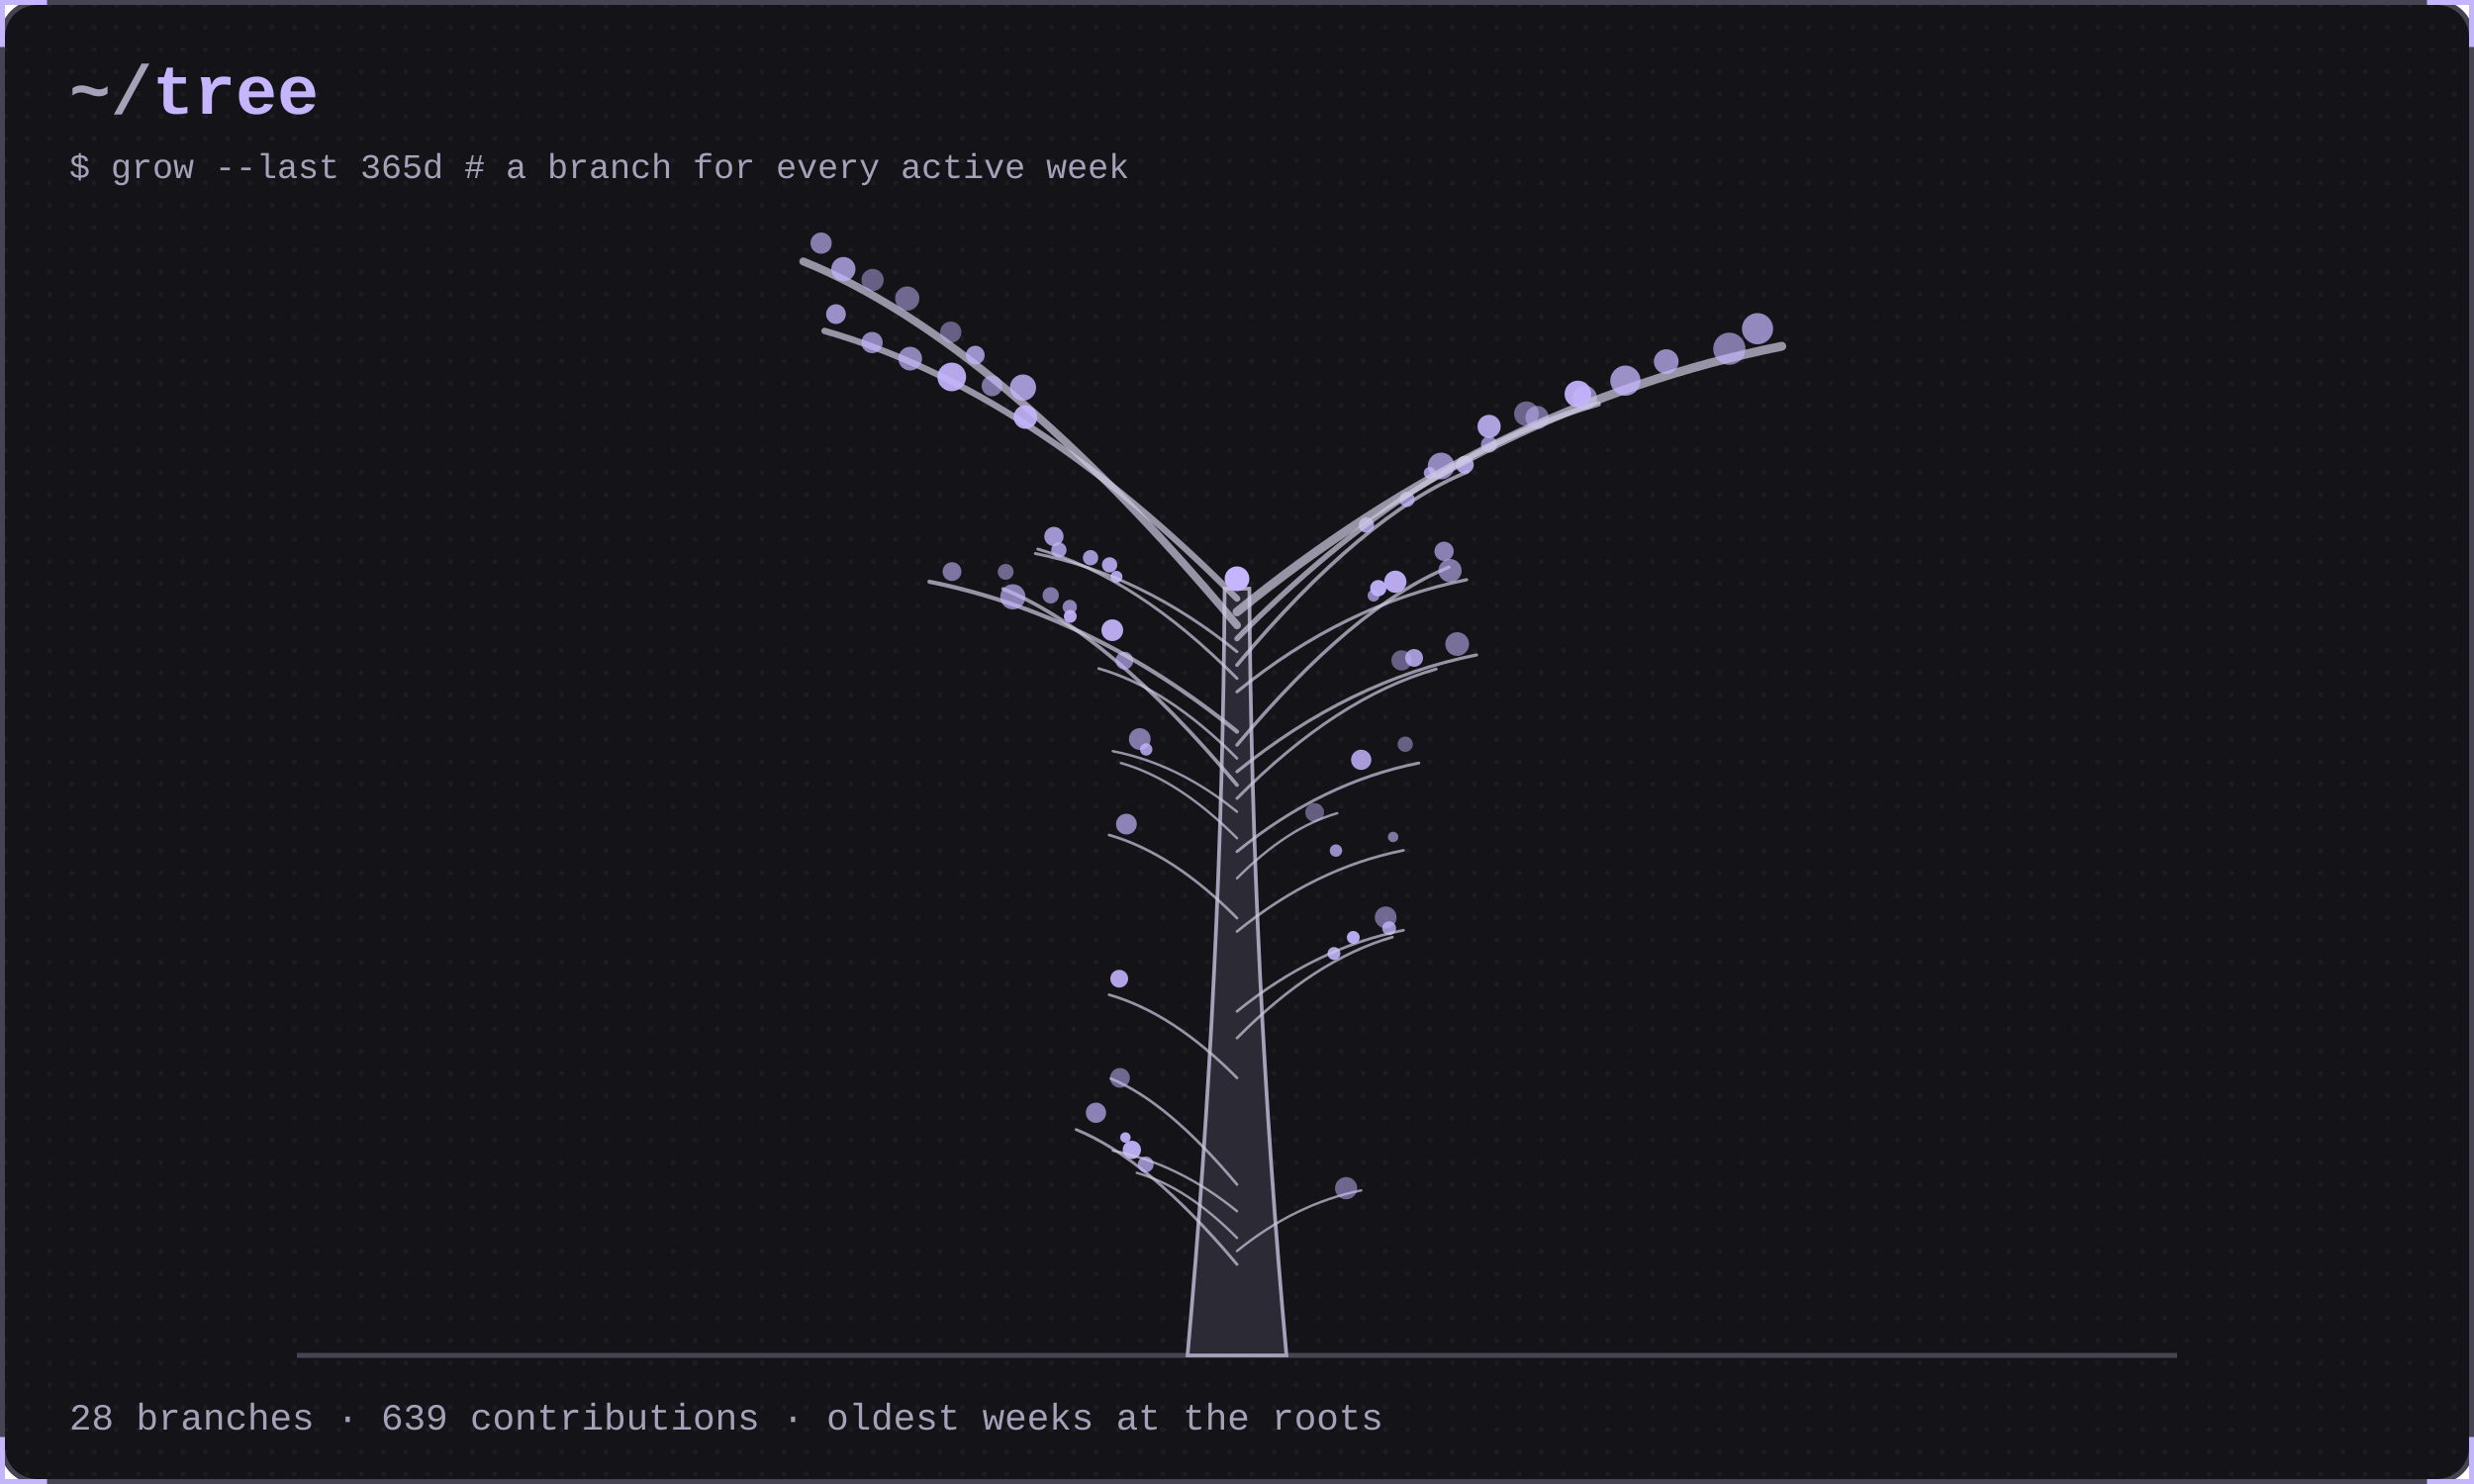
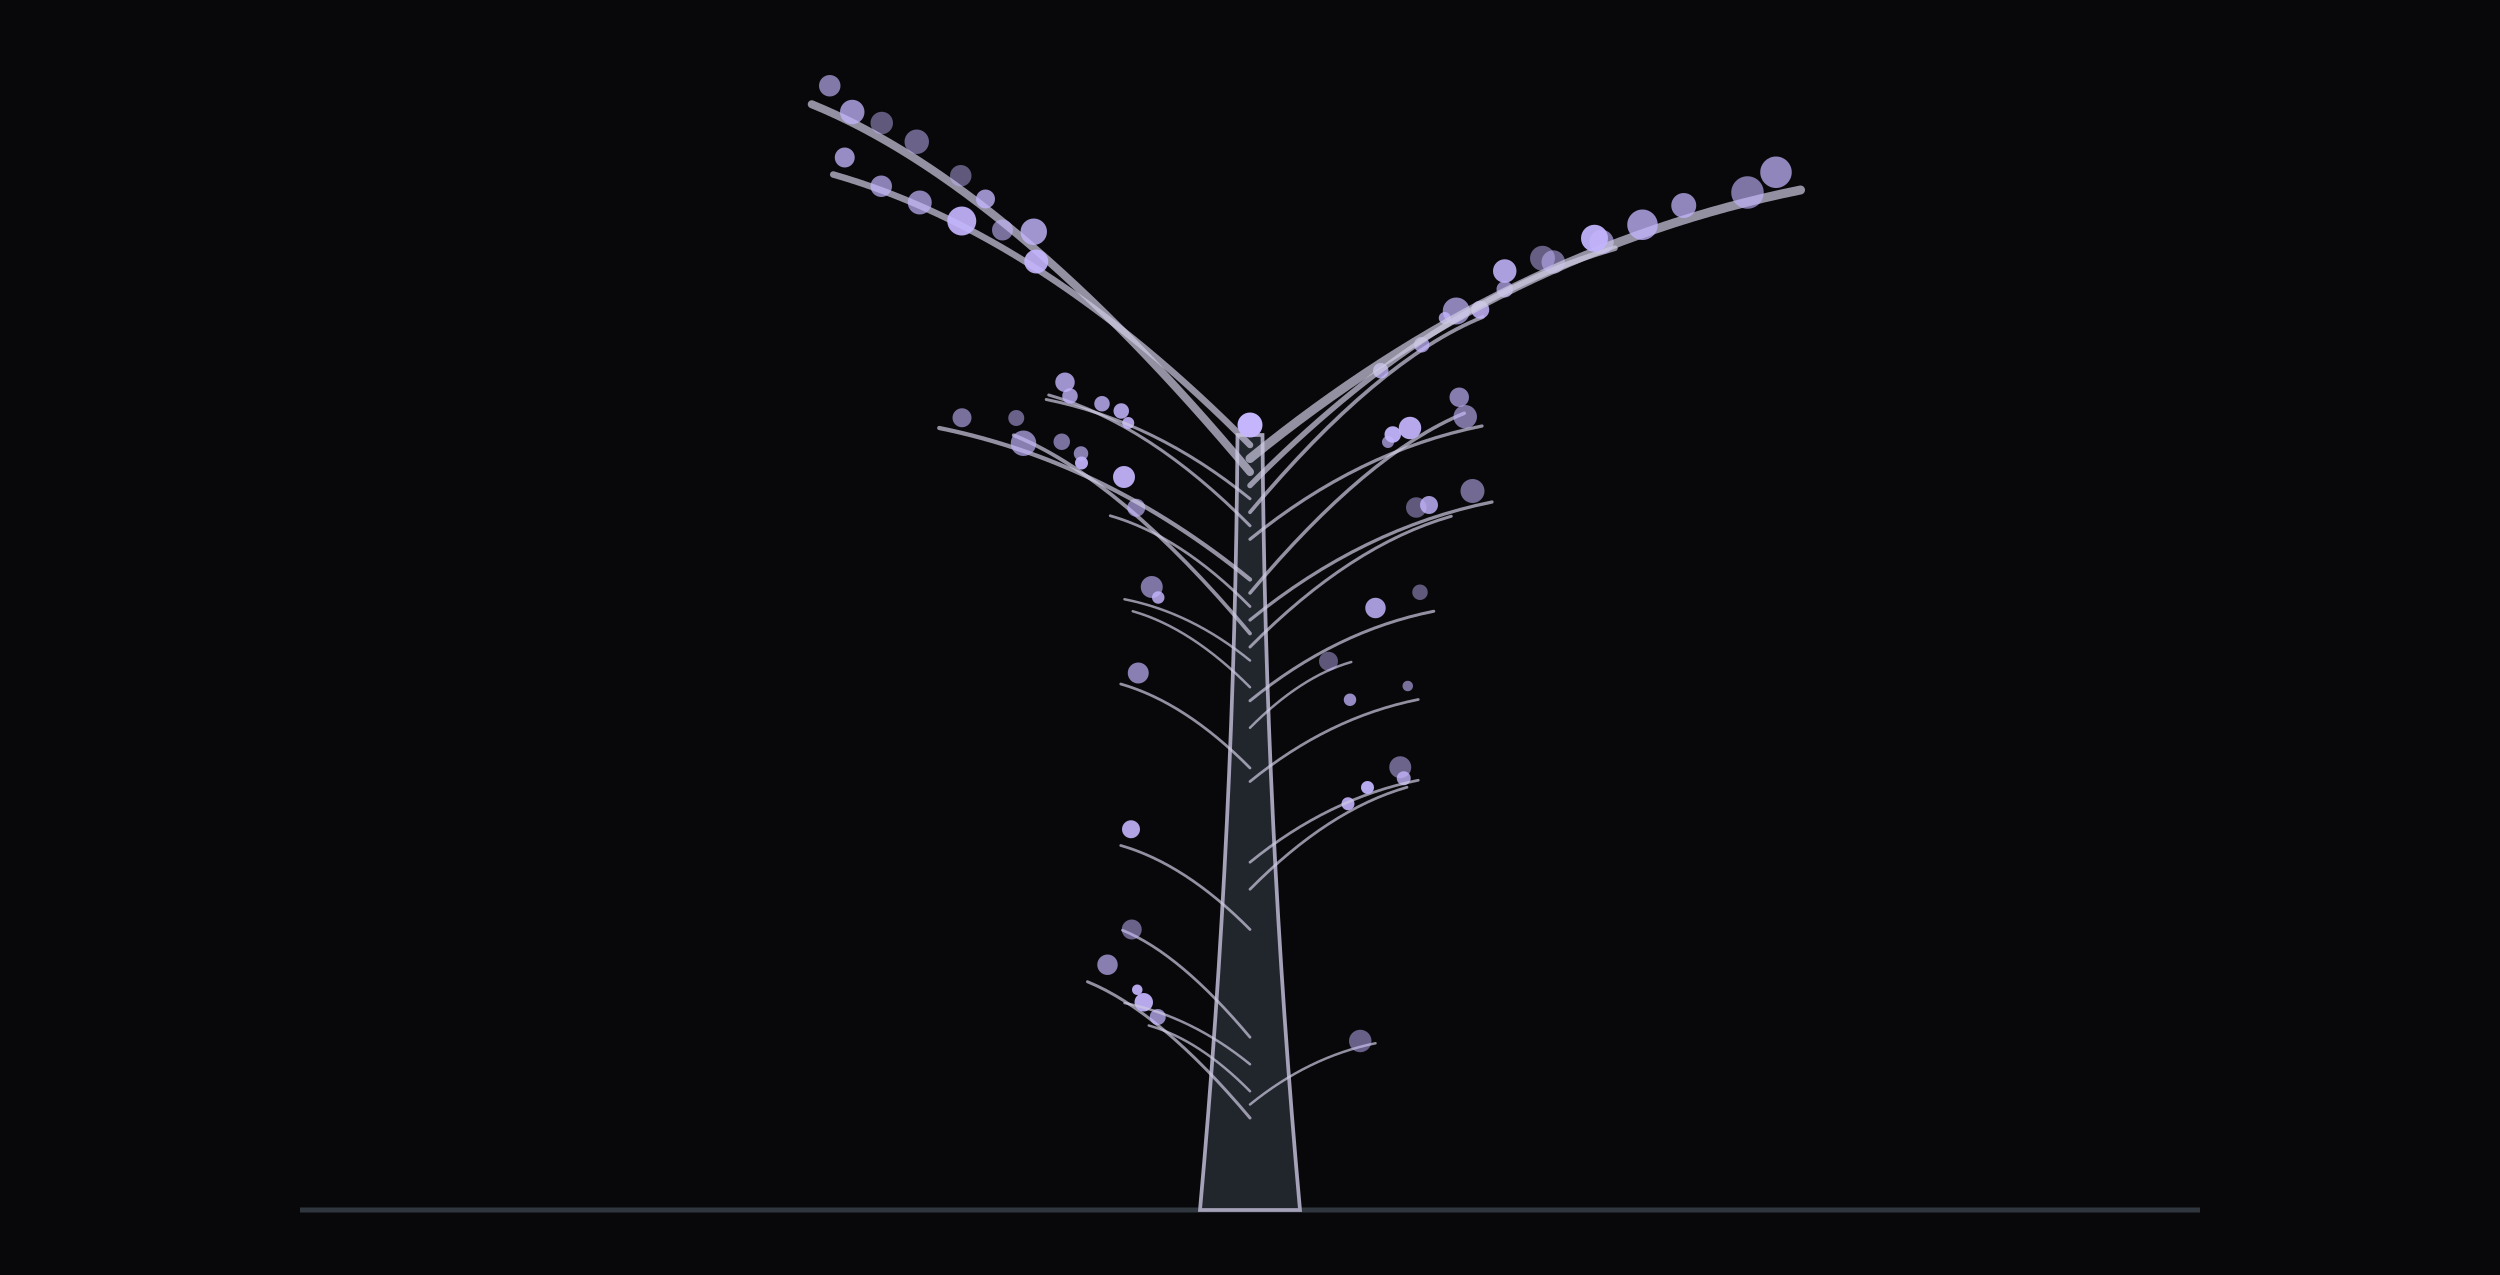
- <svg xmlns="http://www.w3.org/2000/svg" width="1000" height="600" viewBox="0 0 1000 600" role="img" aria-label="Tree with 28 branches, one for each active week of the last year">
+ <svg xmlns="http://www.w3.org/2000/svg" width="1000" height="510" viewBox="0 0 1000 510" role="img" aria-label="Tree with 28 branches, one for each active week of the last year">
  <defs>
    <clipPath id="panel">
-       <rect x="1" y="1" width="998" height="598" rx="14" />
+       <rect x="0" y="0" width="1000" height="510" rx="0" />
    </clipPath>
    <pattern id="dots" width="9" height="9" patternUnits="userSpaceOnUse">
      <circle cx="2" cy="2" r="1" fill="#c4b5fd" fill-opacity="0.05" />
    </pattern>
  </defs>
  <style>text { font-family: ui-monospace, "SF Mono", Menlo, Consolas, "Courier New", monospace; } .dim { fill: #a4a1b8; } .txt { fill: #cfcbe3; } .hi { fill: #c4b5fd; } .blink { animation: blink 1.1s steps(1) infinite; } @keyframes blink { 50% { opacity: 0; } } .tw { animation: tw 4s ease-in-out infinite; } @keyframes tw { 50% { opacity: 0.25; } }</style>
-   <rect x="1" y="1" width="998" height="598" rx="14" fill="#141418" />
-   <rect x="1" y="1" width="998" height="598" rx="14" fill="url(#dots)" />
+   <rect x="0" y="0" width="1000" height="510" rx="0" fill="#08080a" />
  <g clip-path="url(#panel)">
-     <line x1="120" y1="548" x2="880" y2="548" stroke="#464352" stroke-width="2" />
-     <path d="M480 548Q494 393 495 238H505Q506 393 520 548Z" fill="#2c2a34" stroke="#a4a1b8" stroke-width="1.5" />
-     <path d="M500 511.2Q464.3 468.7 435.0 456.7" fill="none" stroke="#cfcbe3" stroke-width="1.2" stroke-opacity="0.7" stroke-linecap="round" />
-     <circle cx="457.5" cy="464.9" r="3.7" fill="#c4b5fd" fill-opacity="0.92" />
-     <circle cx="443.0" cy="449.9" r="4.1" fill="#c4b5fd" fill-opacity="0.68" />
-     <path d="M500 505.8Q523.5 486.7 550.2 481.3" fill="none" stroke="#cfcbe3" stroke-width="1.0" stroke-opacity="0.7" stroke-linecap="round" />
-     <circle cx="544.1" cy="480.4" r="4.5" fill="#c4b5fd" fill-opacity="0.51" />
-     <path d="M500 500.5Q479.7 479.9 459.5 474.2" fill="none" stroke="#cfcbe3" stroke-width="1.0" stroke-opacity="0.7" stroke-linecap="round" />
-     <circle cx="463.1" cy="470.8" r="3.2" fill="#c4b5fd" fill-opacity="0.74" />
-     <path d="M500 489.7Q476.5 470.6 449.8 465.2" fill="none" stroke="#cfcbe3" stroke-width="1.0" stroke-opacity="0.7" stroke-linecap="round" />
-     <circle cx="454.9" cy="459.9" r="2.1" fill="#c4b5fd" fill-opacity="0.91" />
-     <path d="M500 478.9Q472.0 445.5 449.0 436.1" fill="none" stroke="#cfcbe3" stroke-width="1.1" stroke-opacity="0.7" stroke-linecap="round" />
-     <circle cx="452.7" cy="435.8" r="4.0" fill="#c4b5fd" fill-opacity="0.52" />
-     <path d="M500 435.8Q474.1 409.6 448.3 402.2" fill="none" stroke="#cfcbe3" stroke-width="1.1" stroke-opacity="0.7" stroke-linecap="round" />
-     <circle cx="452.4" cy="395.7" r="3.6" fill="#c4b5fd" fill-opacity="0.89" />
-     <path d="M500 419.7Q531.4 387.9 562.8 378.9" fill="none" stroke="#cfcbe3" stroke-width="1.1" stroke-opacity="0.7" stroke-linecap="round" />
-     <circle cx="539.2" cy="385.5" r="2.6" fill="#c4b5fd" fill-opacity="0.89" />
-     <circle cx="561.5" cy="375.3" r="2.8" fill="#c4b5fd" fill-opacity="0.79" />
-     <path d="M500 408.9Q531.4 383.3 567.3 376.1" fill="none" stroke="#cfcbe3" stroke-width="1.1" stroke-opacity="0.7" stroke-linecap="round" />
-     <circle cx="547.0" cy="379.0" r="2.6" fill="#c4b5fd" fill-opacity="0.93" />
-     <circle cx="560.1" cy="370.9" r="4.4" fill="#c4b5fd" fill-opacity="0.53" />
-     <path d="M500 376.6Q531.4 351.0 567.3 343.8" fill="none" stroke="#cfcbe3" stroke-width="1.1" stroke-opacity="0.7" stroke-linecap="round" />
-     <circle cx="540.0" cy="343.9" r="2.5" fill="#c4b5fd" fill-opacity="0.75" />
-     <circle cx="563.1" cy="338.4" r="2.1" fill="#c4b5fd" fill-opacity="0.60" />
-     <path d="M500 371.2Q474.1 345.0 448.3 337.6" fill="none" stroke="#cfcbe3" stroke-width="1.1" stroke-opacity="0.7" stroke-linecap="round" />
-     <circle cx="455.3" cy="333.2" r="4.2" fill="#c4b5fd" fill-opacity="0.69" />
-     <path d="M500 355.1Q520.3 334.6 540.5 328.8" fill="none" stroke="#cfcbe3" stroke-width="1.0" stroke-opacity="0.7" stroke-linecap="round" />
-     <circle cx="531.4" cy="328.5" r="3.8" fill="#c4b5fd" fill-opacity="0.46" />
-     <path d="M500 344.3Q534.3 316.3 573.5 308.5" fill="none" stroke="#cfcbe3" stroke-width="1.2" stroke-opacity="0.7" stroke-linecap="round" />
-     <circle cx="550.2" cy="307.2" r="4.1" fill="#c4b5fd" fill-opacity="0.84" />
-     <circle cx="568.0" cy="300.9" r="3.1" fill="#c4b5fd" fill-opacity="0.47" />
-     <path d="M500 338.9Q476.5 315.2 453.1 308.5" fill="none" stroke="#cfcbe3" stroke-width="1.0" stroke-opacity="0.7" stroke-linecap="round" />
-     <circle cx="463.3" cy="303.0" r="2.5" fill="#c4b5fd" fill-opacity="0.83" />
-     <path d="M500 328.2Q476.5 309.0 449.8 303.7" fill="none" stroke="#cfcbe3" stroke-width="1.0" stroke-opacity="0.7" stroke-linecap="round" />
-     <circle cx="460.7" cy="298.8" r="4.4" fill="#c4b5fd" fill-opacity="0.63" />
-     <path d="M500 322.8Q540.3 282.0 580.5 270.5" fill="none" stroke="#cfcbe3" stroke-width="1.2" stroke-opacity="0.7" stroke-linecap="round" />
-     <circle cx="571.6" cy="266.0" r="3.6" fill="#c4b5fd" fill-opacity="0.82" />
-     <path d="M500 317.4Q448.2 255.6 405.5 238.1" fill="none" stroke="#cfcbe3" stroke-width="1.5" stroke-opacity="0.7" stroke-linecap="round" />
-     <circle cx="449.6" cy="254.8" r="4.4" fill="#c4b5fd" fill-opacity="0.92" />
-     <circle cx="432.6" cy="249.2" r="2.6" fill="#c4b5fd" fill-opacity="0.91" />
-     <circle cx="424.7" cy="240.7" r="3.3" fill="#c4b5fd" fill-opacity="0.61" />
-     <circle cx="406.5" cy="231.2" r="3.2" fill="#c4b5fd" fill-opacity="0.52" />
-     <path d="M500 312.0Q545.2 275.2 596.8 264.8" fill="none" stroke="#cfcbe3" stroke-width="1.3" stroke-opacity="0.7" stroke-linecap="round" />
-     <circle cx="566.5" cy="267.0" r="4.1" fill="#c4b5fd" fill-opacity="0.47" />
-     <circle cx="589.0" cy="260.4" r="4.8" fill="#c4b5fd" fill-opacity="0.57" />
-     <path d="M500 306.6Q472.0 278.3 444.1 270.3" fill="none" stroke="#cfcbe3" stroke-width="1.1" stroke-opacity="0.7" stroke-linecap="round" />
-     <circle cx="454.5" cy="267.1" r="3.6" fill="#c4b5fd" fill-opacity="0.66" />
-     <path d="M500 301.2Q547.0 245.2 585.7 229.3" fill="none" stroke="#cfcbe3" stroke-width="1.4" stroke-opacity="0.7" stroke-linecap="round" />
-     <circle cx="555.2" cy="240.8" r="2.4" fill="#c4b5fd" fill-opacity="0.70" />
-     <circle cx="564.0" cy="235.2" r="4.5" fill="#c4b5fd" fill-opacity="0.92" />
-     <circle cx="583.7" cy="222.9" r="3.9" fill="#c4b5fd" fill-opacity="0.67" />
-     <path d="M500 295.8Q441.9 248.6 375.7 235.2" fill="none" stroke="#cfcbe3" stroke-width="1.7" stroke-opacity="0.7" stroke-linecap="round" />
-     <circle cx="432.4" cy="245.4" r="2.9" fill="#c4b5fd" fill-opacity="0.68" />
-     <circle cx="409.4" cy="241.3" r="5.1" fill="#c4b5fd" fill-opacity="0.68" />
-     <circle cx="384.8" cy="231.1" r="3.8" fill="#c4b5fd" fill-opacity="0.60" />
-     <path d="M500 279.7Q543.3 244.4 592.8 234.4" fill="none" stroke="#cfcbe3" stroke-width="1.3" stroke-opacity="0.7" stroke-linecap="round" />
-     <circle cx="557.1" cy="237.8" r="3.3" fill="#c4b5fd" fill-opacity="0.94" />
-     <circle cx="586.1" cy="230.7" r="4.7" fill="#c4b5fd" fill-opacity="0.62" />
-     <path d="M500 274.3Q459.7 233.5 419.5 222.0" fill="none" stroke="#cfcbe3" stroke-width="1.2" stroke-opacity="0.7" stroke-linecap="round" />
-     <circle cx="451.3" cy="233.2" r="2.4" fill="#c4b5fd" fill-opacity="0.88" />
-     <circle cx="440.8" cy="225.5" r="3.1" fill="#c4b5fd" fill-opacity="0.80" />
-     <circle cx="426.0" cy="216.9" r="3.9" fill="#c4b5fd" fill-opacity="0.80" />
-     <path d="M500 268.9Q551.0 208.0 593.1 190.8" fill="none" stroke="#cfcbe3" stroke-width="1.5" stroke-opacity="0.7" stroke-linecap="round" />
-     <circle cx="552.3" cy="212.3" r="3.1" fill="#c4b5fd" fill-opacity="0.80" />
-     <circle cx="568.7" cy="201.9" r="3.1" fill="#c4b5fd" fill-opacity="0.74" />
-     <circle cx="577.9" cy="191.2" r="2.4" fill="#c4b5fd" fill-opacity="0.79" />
-     <circle cx="592.1" cy="187.9" r="3.6" fill="#c4b5fd" fill-opacity="0.85" />
-     <path d="M500 263.5Q461.9 232.5 418.5 223.8" fill="none" stroke="#cfcbe3" stroke-width="1.2" stroke-opacity="0.7" stroke-linecap="round" />
-     <circle cx="448.5" cy="228.4" r="3.1" fill="#c4b5fd" fill-opacity="0.86" />
-     <circle cx="428.0" cy="222.4" r="3.1" fill="#c4b5fd" fill-opacity="0.79" />
-     <path d="M500 258.2Q573.1 184.2 646.0 163.3" fill="none" stroke="#cfcbe3" stroke-width="2.2" stroke-opacity="0.7" stroke-linecap="round" />
-     <circle cx="582.5" cy="188.4" r="5.4" fill="#c4b5fd" fill-opacity="0.71" />
-     <circle cx="601.9" cy="179.7" r="3.3" fill="#c4b5fd" fill-opacity="0.69" />
-     <circle cx="621.3" cy="168.8" r="4.7" fill="#c4b5fd" fill-opacity="0.54" />
-     <circle cx="640.6" cy="160.8" r="4.9" fill="#c4b5fd" fill-opacity="0.66" />
-     <path d="M500 252.8Q403.9 138.0 324.7 105.7" fill="none" stroke="#cfcbe3" stroke-width="3.2" stroke-opacity="0.7" stroke-linecap="round" />
-     <circle cx="413.5" cy="156.7" r="5.3" fill="#c4b5fd" fill-opacity="0.81" />
-     <circle cx="394.2" cy="143.6" r="3.8" fill="#c4b5fd" fill-opacity="0.78" />
-     <circle cx="384.3" cy="134.3" r="4.3" fill="#c4b5fd" fill-opacity="0.47" />
-     <circle cx="366.7" cy="120.7" r="4.9" fill="#c4b5fd" fill-opacity="0.52" />
-     <circle cx="352.7" cy="113.2" r="4.5" fill="#c4b5fd" fill-opacity="0.47" />
-     <circle cx="340.9" cy="108.8" r="4.9" fill="#c4b5fd" fill-opacity="0.75" />
-     <circle cx="331.9" cy="98.3" r="4.3" fill="#c4b5fd" fill-opacity="0.65" />
-     <path d="M500 247.4Q602.9 163.6 720.2 140.0" fill="none" stroke="#cfcbe3" stroke-width="3.6" stroke-opacity="0.7" stroke-linecap="round" />
-     <circle cx="601.9" cy="172.4" r="4.7" fill="#c4b5fd" fill-opacity="0.87" />
-     <circle cx="617.0" cy="167.3" r="5.0" fill="#c4b5fd" fill-opacity="0.50" />
-     <circle cx="637.8" cy="159.3" r="5.4" fill="#c4b5fd" fill-opacity="0.93" />
-     <circle cx="657.0" cy="153.9" r="6.1" fill="#c4b5fd" fill-opacity="0.77" />
-     <circle cx="673.5" cy="146.2" r="5.0" fill="#c4b5fd" fill-opacity="0.73" />
-     <circle cx="699.0" cy="141.0" r="6.5" fill="#c4b5fd" fill-opacity="0.63" />
-     <circle cx="710.4" cy="132.9" r="6.3" fill="#c4b5fd" fill-opacity="0.73" />
-     <path d="M500 242.0Q416.5 157.6 333.3 133.8" fill="none" stroke="#cfcbe3" stroke-width="2.6" stroke-opacity="0.7" stroke-linecap="round" />
-     <circle cx="414.5" cy="168.6" r="4.8" fill="#c4b5fd" fill-opacity="0.90" />
-     <circle cx="401.0" cy="156.0" r="4.2" fill="#c4b5fd" fill-opacity="0.60" />
-     <circle cx="384.7" cy="152.4" r="5.8" fill="#c4b5fd" fill-opacity="0.91" />
-     <circle cx="367.9" cy="145.0" r="4.8" fill="#c4b5fd" fill-opacity="0.70" />
-     <circle cx="352.5" cy="138.5" r="4.3" fill="#c4b5fd" fill-opacity="0.70" />
-     <circle cx="337.9" cy="127.0" r="4.0" fill="#c4b5fd" fill-opacity="0.76" />
-     <circle cx="500" cy="234" r="5" fill="#c4b5fd" />
-     <text x="28" y="578" class="dim" font-size="15">28 branches · 639 contributions · oldest weeks at the roots</text>
+     <g transform="translate(0 -64)">
+       <line x1="120" y1="548" x2="880" y2="548" stroke="#30363d" stroke-width="2" />
+       <path d="M480 548Q494 393 495 238H505Q506 393 520 548Z" fill="#21262d" stroke="#a4a1b8" stroke-width="1.5" />
+       <path d="M500 511.2Q464.3 468.7 435.0 456.7" fill="none" stroke="#cfcbe3" stroke-width="1.2" stroke-opacity="0.7" stroke-linecap="round" />
+       <circle cx="457.5" cy="464.9" r="3.7" fill="#c4b5fd" fill-opacity="0.92" />
+       <circle cx="443.0" cy="449.9" r="4.1" fill="#c4b5fd" fill-opacity="0.68" />
+       <path d="M500 505.8Q523.5 486.7 550.2 481.3" fill="none" stroke="#cfcbe3" stroke-width="1.0" stroke-opacity="0.7" stroke-linecap="round" />
+       <circle cx="544.1" cy="480.4" r="4.5" fill="#c4b5fd" fill-opacity="0.51" />
+       <path d="M500 500.5Q479.7 479.9 459.5 474.2" fill="none" stroke="#cfcbe3" stroke-width="1.0" stroke-opacity="0.7" stroke-linecap="round" />
+       <circle cx="463.1" cy="470.8" r="3.2" fill="#c4b5fd" fill-opacity="0.74" />
+       <path d="M500 489.7Q476.5 470.6 449.8 465.2" fill="none" stroke="#cfcbe3" stroke-width="1.0" stroke-opacity="0.7" stroke-linecap="round" />
+       <circle cx="454.9" cy="459.9" r="2.1" fill="#c4b5fd" fill-opacity="0.91" />
+       <path d="M500 478.9Q472.0 445.5 449.0 436.1" fill="none" stroke="#cfcbe3" stroke-width="1.1" stroke-opacity="0.7" stroke-linecap="round" />
+       <circle cx="452.7" cy="435.8" r="4.0" fill="#c4b5fd" fill-opacity="0.52" />
+       <path d="M500 435.8Q474.1 409.6 448.3 402.2" fill="none" stroke="#cfcbe3" stroke-width="1.1" stroke-opacity="0.7" stroke-linecap="round" />
+       <circle cx="452.4" cy="395.7" r="3.6" fill="#c4b5fd" fill-opacity="0.89" />
+       <path d="M500 419.7Q531.4 387.9 562.8 378.9" fill="none" stroke="#cfcbe3" stroke-width="1.1" stroke-opacity="0.7" stroke-linecap="round" />
+       <circle cx="539.2" cy="385.5" r="2.6" fill="#c4b5fd" fill-opacity="0.89" />
+       <circle cx="561.5" cy="375.3" r="2.8" fill="#c4b5fd" fill-opacity="0.79" />
+       <path d="M500 408.9Q531.4 383.3 567.3 376.1" fill="none" stroke="#cfcbe3" stroke-width="1.1" stroke-opacity="0.7" stroke-linecap="round" />
+       <circle cx="547.0" cy="379.0" r="2.6" fill="#c4b5fd" fill-opacity="0.93" />
+       <circle cx="560.1" cy="370.9" r="4.4" fill="#c4b5fd" fill-opacity="0.53" />
+       <path d="M500 376.6Q531.4 351.0 567.3 343.8" fill="none" stroke="#cfcbe3" stroke-width="1.1" stroke-opacity="0.7" stroke-linecap="round" />
+       <circle cx="540.0" cy="343.9" r="2.5" fill="#c4b5fd" fill-opacity="0.75" />
+       <circle cx="563.1" cy="338.4" r="2.1" fill="#c4b5fd" fill-opacity="0.60" />
+       <path d="M500 371.2Q474.1 345.0 448.3 337.6" fill="none" stroke="#cfcbe3" stroke-width="1.1" stroke-opacity="0.7" stroke-linecap="round" />
+       <circle cx="455.3" cy="333.2" r="4.2" fill="#c4b5fd" fill-opacity="0.69" />
+       <path d="M500 355.1Q520.3 334.6 540.5 328.8" fill="none" stroke="#cfcbe3" stroke-width="1.0" stroke-opacity="0.7" stroke-linecap="round" />
+       <circle cx="531.4" cy="328.5" r="3.8" fill="#c4b5fd" fill-opacity="0.46" />
+       <path d="M500 344.3Q534.3 316.3 573.5 308.5" fill="none" stroke="#cfcbe3" stroke-width="1.2" stroke-opacity="0.7" stroke-linecap="round" />
+       <circle cx="550.2" cy="307.2" r="4.1" fill="#c4b5fd" fill-opacity="0.84" />
+       <circle cx="568.0" cy="300.9" r="3.1" fill="#c4b5fd" fill-opacity="0.47" />
+       <path d="M500 338.9Q476.5 315.2 453.1 308.5" fill="none" stroke="#cfcbe3" stroke-width="1.0" stroke-opacity="0.7" stroke-linecap="round" />
+       <circle cx="463.3" cy="303.0" r="2.5" fill="#c4b5fd" fill-opacity="0.83" />
+       <path d="M500 328.2Q476.5 309.0 449.8 303.7" fill="none" stroke="#cfcbe3" stroke-width="1.0" stroke-opacity="0.7" stroke-linecap="round" />
+       <circle cx="460.7" cy="298.8" r="4.4" fill="#c4b5fd" fill-opacity="0.63" />
+       <path d="M500 322.8Q540.3 282.0 580.5 270.5" fill="none" stroke="#cfcbe3" stroke-width="1.2" stroke-opacity="0.7" stroke-linecap="round" />
+       <circle cx="571.6" cy="266.0" r="3.6" fill="#c4b5fd" fill-opacity="0.82" />
+       <path d="M500 317.4Q448.2 255.6 405.5 238.1" fill="none" stroke="#cfcbe3" stroke-width="1.5" stroke-opacity="0.7" stroke-linecap="round" />
+       <circle cx="449.6" cy="254.8" r="4.4" fill="#c4b5fd" fill-opacity="0.92" />
+       <circle cx="432.6" cy="249.2" r="2.6" fill="#c4b5fd" fill-opacity="0.91" />
+       <circle cx="424.7" cy="240.7" r="3.3" fill="#c4b5fd" fill-opacity="0.61" />
+       <circle cx="406.5" cy="231.2" r="3.2" fill="#c4b5fd" fill-opacity="0.52" />
+       <path d="M500 312.0Q545.2 275.2 596.8 264.8" fill="none" stroke="#cfcbe3" stroke-width="1.3" stroke-opacity="0.7" stroke-linecap="round" />
+       <circle cx="566.5" cy="267.0" r="4.1" fill="#c4b5fd" fill-opacity="0.47" />
+       <circle cx="589.0" cy="260.4" r="4.8" fill="#c4b5fd" fill-opacity="0.57" />
+       <path d="M500 306.6Q472.0 278.3 444.1 270.3" fill="none" stroke="#cfcbe3" stroke-width="1.1" stroke-opacity="0.7" stroke-linecap="round" />
+       <circle cx="454.5" cy="267.1" r="3.6" fill="#c4b5fd" fill-opacity="0.66" />
+       <path d="M500 301.2Q547.0 245.2 585.7 229.3" fill="none" stroke="#cfcbe3" stroke-width="1.4" stroke-opacity="0.7" stroke-linecap="round" />
+       <circle cx="555.2" cy="240.8" r="2.4" fill="#c4b5fd" fill-opacity="0.70" />
+       <circle cx="564.0" cy="235.2" r="4.5" fill="#c4b5fd" fill-opacity="0.92" />
+       <circle cx="583.7" cy="222.9" r="3.9" fill="#c4b5fd" fill-opacity="0.67" />
+       <path d="M500 295.8Q441.9 248.6 375.7 235.2" fill="none" stroke="#cfcbe3" stroke-width="1.7" stroke-opacity="0.7" stroke-linecap="round" />
+       <circle cx="432.4" cy="245.4" r="2.9" fill="#c4b5fd" fill-opacity="0.68" />
+       <circle cx="409.4" cy="241.3" r="5.1" fill="#c4b5fd" fill-opacity="0.68" />
+       <circle cx="384.8" cy="231.1" r="3.8" fill="#c4b5fd" fill-opacity="0.60" />
+       <path d="M500 279.7Q543.3 244.4 592.8 234.4" fill="none" stroke="#cfcbe3" stroke-width="1.3" stroke-opacity="0.7" stroke-linecap="round" />
+       <circle cx="557.1" cy="237.8" r="3.3" fill="#c4b5fd" fill-opacity="0.94" />
+       <circle cx="586.1" cy="230.7" r="4.7" fill="#c4b5fd" fill-opacity="0.62" />
+       <path d="M500 274.3Q459.7 233.5 419.5 222.0" fill="none" stroke="#cfcbe3" stroke-width="1.2" stroke-opacity="0.7" stroke-linecap="round" />
+       <circle cx="451.3" cy="233.2" r="2.4" fill="#c4b5fd" fill-opacity="0.88" />
+       <circle cx="440.8" cy="225.5" r="3.1" fill="#c4b5fd" fill-opacity="0.80" />
+       <circle cx="426.0" cy="216.9" r="3.9" fill="#c4b5fd" fill-opacity="0.80" />
+       <path d="M500 268.9Q551.0 208.0 593.1 190.8" fill="none" stroke="#cfcbe3" stroke-width="1.5" stroke-opacity="0.7" stroke-linecap="round" />
+       <circle cx="552.3" cy="212.3" r="3.1" fill="#c4b5fd" fill-opacity="0.80" />
+       <circle cx="568.7" cy="201.9" r="3.1" fill="#c4b5fd" fill-opacity="0.74" />
+       <circle cx="577.9" cy="191.2" r="2.4" fill="#c4b5fd" fill-opacity="0.79" />
+       <circle cx="592.1" cy="187.9" r="3.6" fill="#c4b5fd" fill-opacity="0.85" />
+       <path d="M500 263.5Q461.9 232.5 418.5 223.8" fill="none" stroke="#cfcbe3" stroke-width="1.2" stroke-opacity="0.7" stroke-linecap="round" />
+       <circle cx="448.5" cy="228.4" r="3.1" fill="#c4b5fd" fill-opacity="0.86" />
+       <circle cx="428.0" cy="222.4" r="3.1" fill="#c4b5fd" fill-opacity="0.79" />
+       <path d="M500 258.2Q573.1 184.2 646.0 163.3" fill="none" stroke="#cfcbe3" stroke-width="2.2" stroke-opacity="0.7" stroke-linecap="round" />
+       <circle cx="582.5" cy="188.4" r="5.4" fill="#c4b5fd" fill-opacity="0.71" />
+       <circle cx="601.9" cy="179.7" r="3.3" fill="#c4b5fd" fill-opacity="0.69" />
+       <circle cx="621.3" cy="168.8" r="4.7" fill="#c4b5fd" fill-opacity="0.54" />
+       <circle cx="640.6" cy="160.8" r="4.9" fill="#c4b5fd" fill-opacity="0.66" />
+       <path d="M500 252.8Q403.9 138.0 324.7 105.7" fill="none" stroke="#cfcbe3" stroke-width="3.2" stroke-opacity="0.7" stroke-linecap="round" />
+       <circle cx="413.5" cy="156.7" r="5.3" fill="#c4b5fd" fill-opacity="0.81" />
+       <circle cx="394.2" cy="143.6" r="3.8" fill="#c4b5fd" fill-opacity="0.78" />
+       <circle cx="384.3" cy="134.3" r="4.3" fill="#c4b5fd" fill-opacity="0.47" />
+       <circle cx="366.7" cy="120.7" r="4.9" fill="#c4b5fd" fill-opacity="0.52" />
+       <circle cx="352.7" cy="113.2" r="4.5" fill="#c4b5fd" fill-opacity="0.47" />
+       <circle cx="340.9" cy="108.8" r="4.9" fill="#c4b5fd" fill-opacity="0.75" />
+       <circle cx="331.9" cy="98.3" r="4.3" fill="#c4b5fd" fill-opacity="0.65" />
+       <path d="M500 247.4Q602.9 163.6 720.2 140.0" fill="none" stroke="#cfcbe3" stroke-width="3.6" stroke-opacity="0.7" stroke-linecap="round" />
+       <circle cx="601.9" cy="172.4" r="4.7" fill="#c4b5fd" fill-opacity="0.87" />
+       <circle cx="617.0" cy="167.3" r="5.0" fill="#c4b5fd" fill-opacity="0.50" />
+       <circle cx="637.8" cy="159.3" r="5.4" fill="#c4b5fd" fill-opacity="0.93" />
+       <circle cx="657.0" cy="153.9" r="6.1" fill="#c4b5fd" fill-opacity="0.77" />
+       <circle cx="673.5" cy="146.2" r="5.0" fill="#c4b5fd" fill-opacity="0.73" />
+       <circle cx="699.0" cy="141.0" r="6.5" fill="#c4b5fd" fill-opacity="0.63" />
+       <circle cx="710.4" cy="132.9" r="6.3" fill="#c4b5fd" fill-opacity="0.73" />
+       <path d="M500 242.0Q416.5 157.6 333.3 133.8" fill="none" stroke="#cfcbe3" stroke-width="2.6" stroke-opacity="0.7" stroke-linecap="round" />
+       <circle cx="414.5" cy="168.6" r="4.8" fill="#c4b5fd" fill-opacity="0.90" />
+       <circle cx="401.0" cy="156.0" r="4.2" fill="#c4b5fd" fill-opacity="0.60" />
+       <circle cx="384.7" cy="152.4" r="5.8" fill="#c4b5fd" fill-opacity="0.91" />
+       <circle cx="367.9" cy="145.0" r="4.8" fill="#c4b5fd" fill-opacity="0.70" />
+       <circle cx="352.5" cy="138.5" r="4.3" fill="#c4b5fd" fill-opacity="0.70" />
+       <circle cx="337.9" cy="127.0" r="4.0" fill="#c4b5fd" fill-opacity="0.76" />
+       <circle cx="500" cy="234" r="5" fill="#c4b5fd" />
+     </g>
  </g>
-   <text x="28" y="46" class="hi" font-size="28" font-weight="700">
-     <tspan class="dim">~/</tspan>tree</text>
-   <text x="28" y="72" class="dim" font-size="14">$ grow --last 365d  # a branch for every active week</text>
-   <rect x="1" y="1" width="998" height="598" rx="14" fill="none" stroke="#464352" stroke-width="2" />
-   <path d="M1 19V1H19" fill="none" stroke="#c4b5fd" stroke-width="2" />
-   <path d="M999 19V1H981" fill="none" stroke="#c4b5fd" stroke-width="2" />
-   <path d="M1 581V599H19" fill="none" stroke="#c4b5fd" stroke-width="2" />
-   <path d="M999 581V599H981" fill="none" stroke="#c4b5fd" stroke-width="2" />
</svg>
